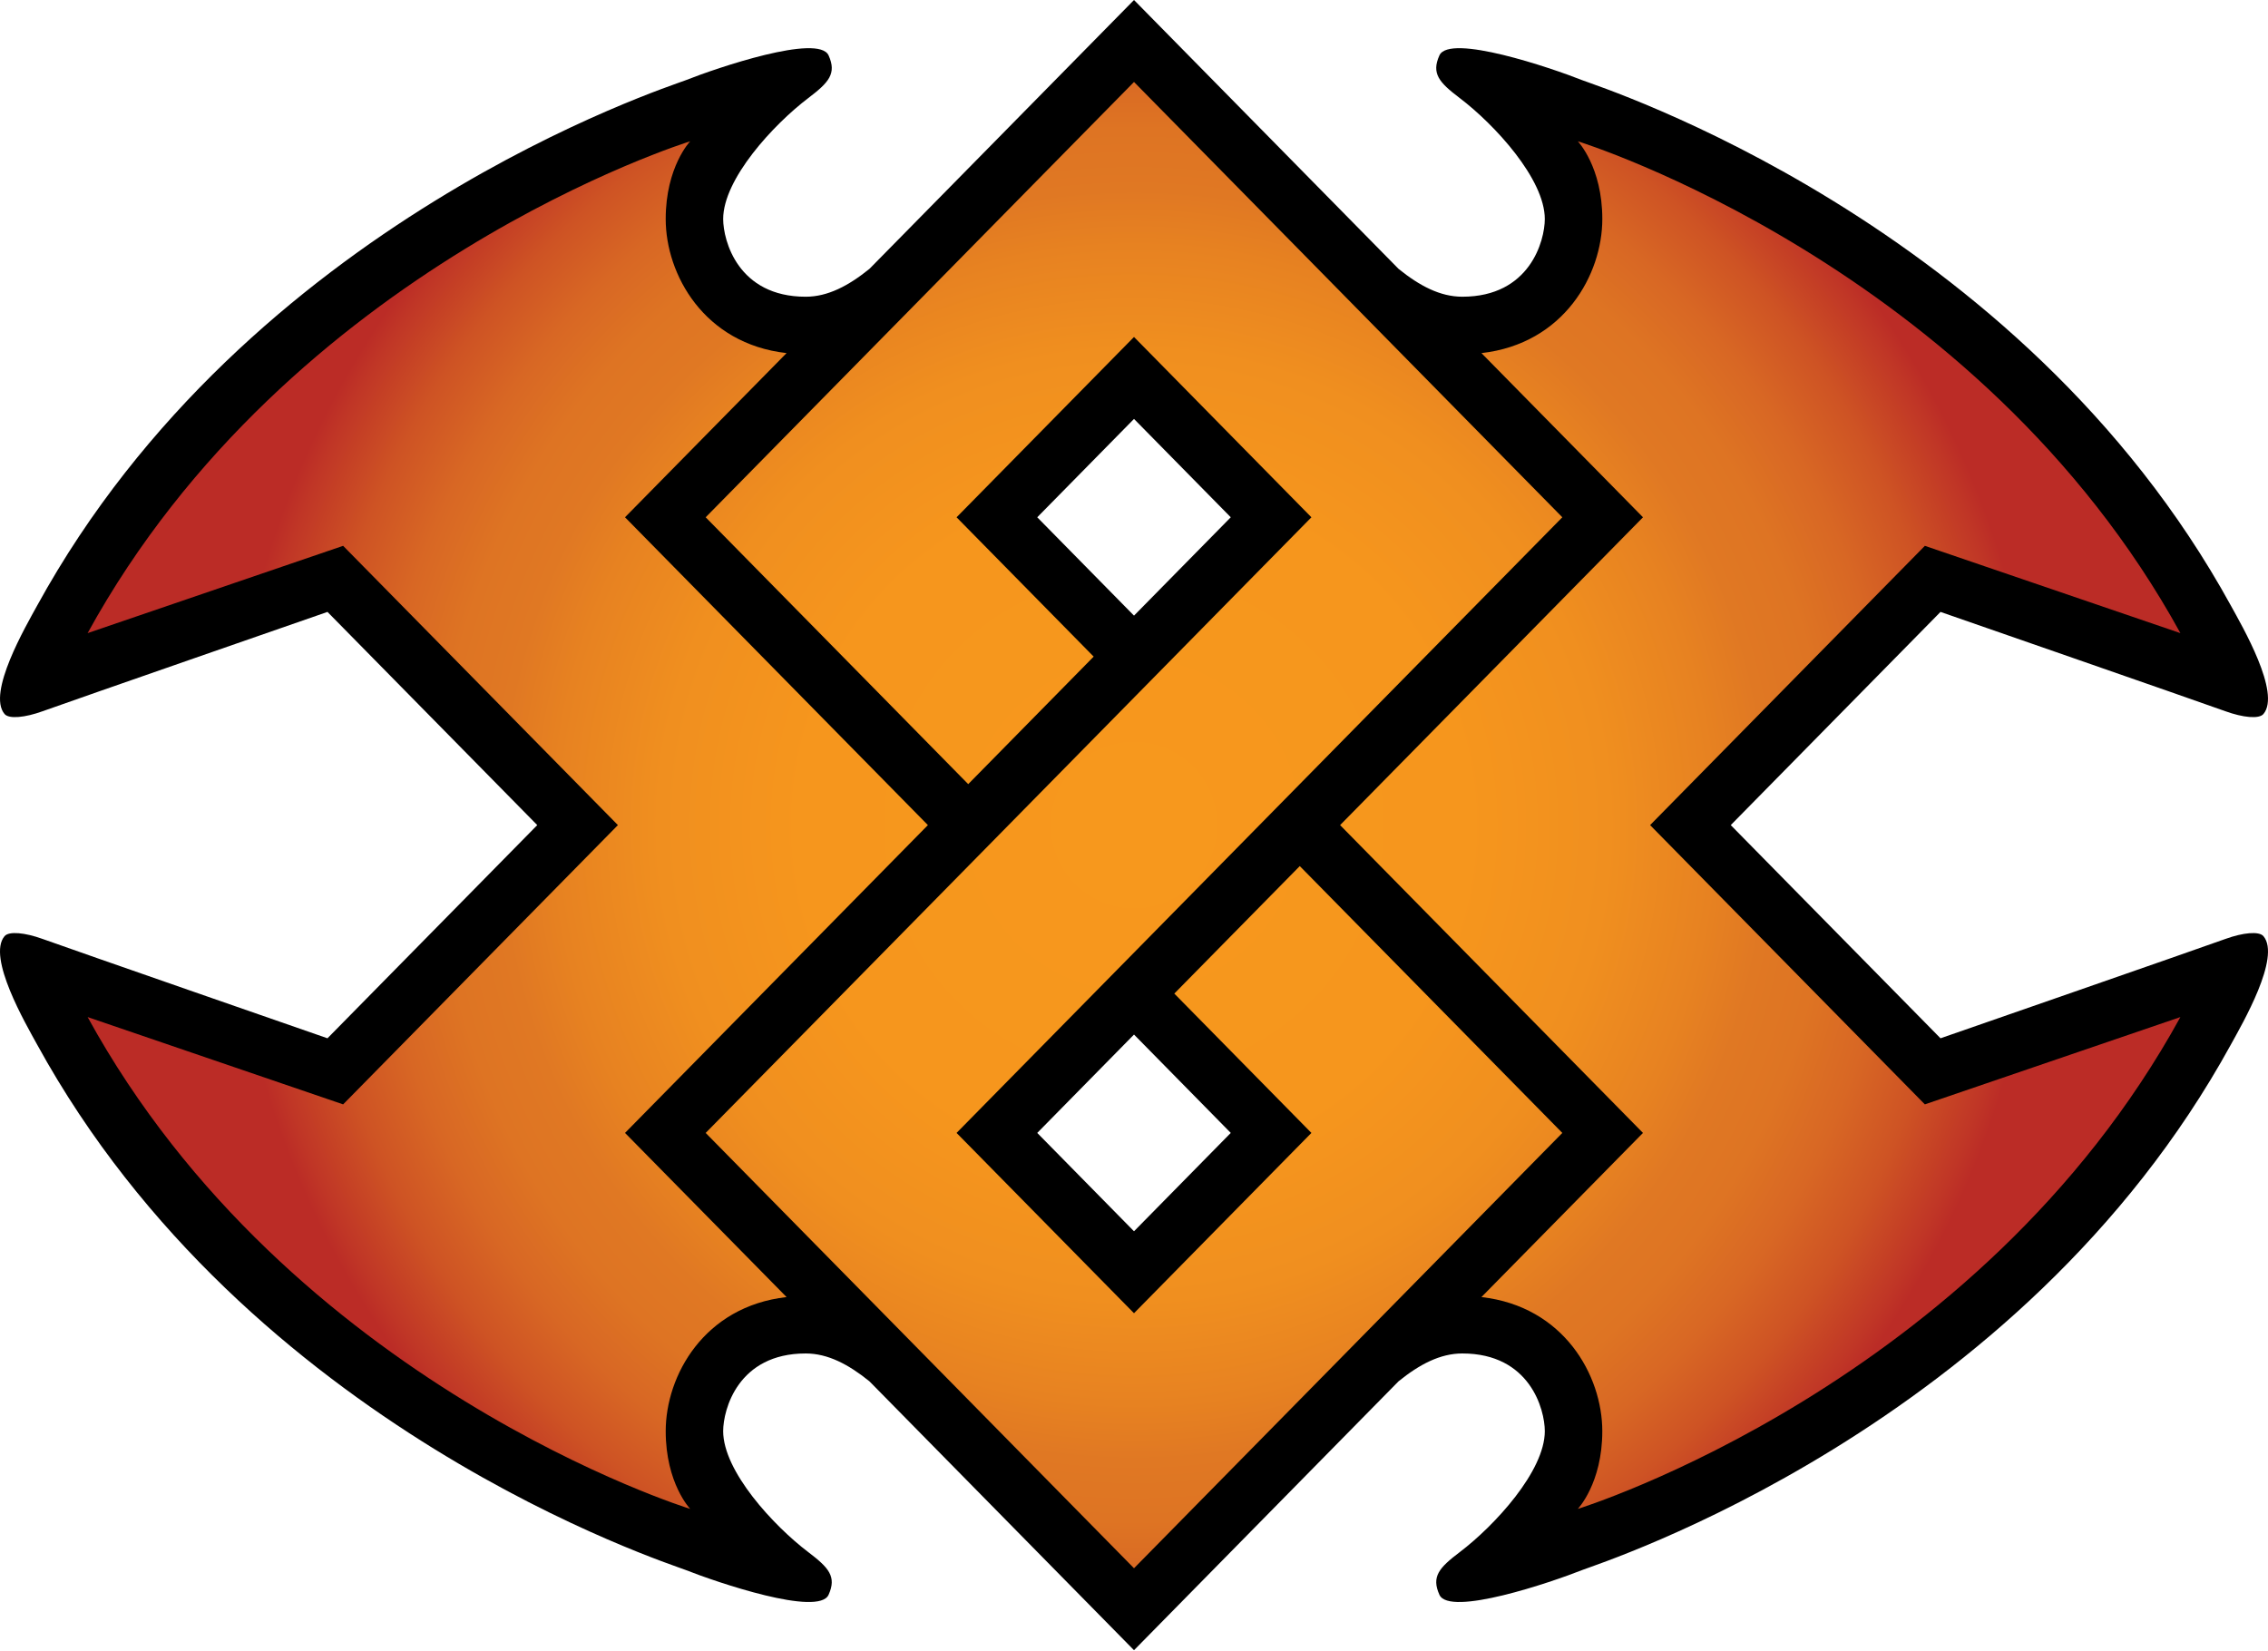
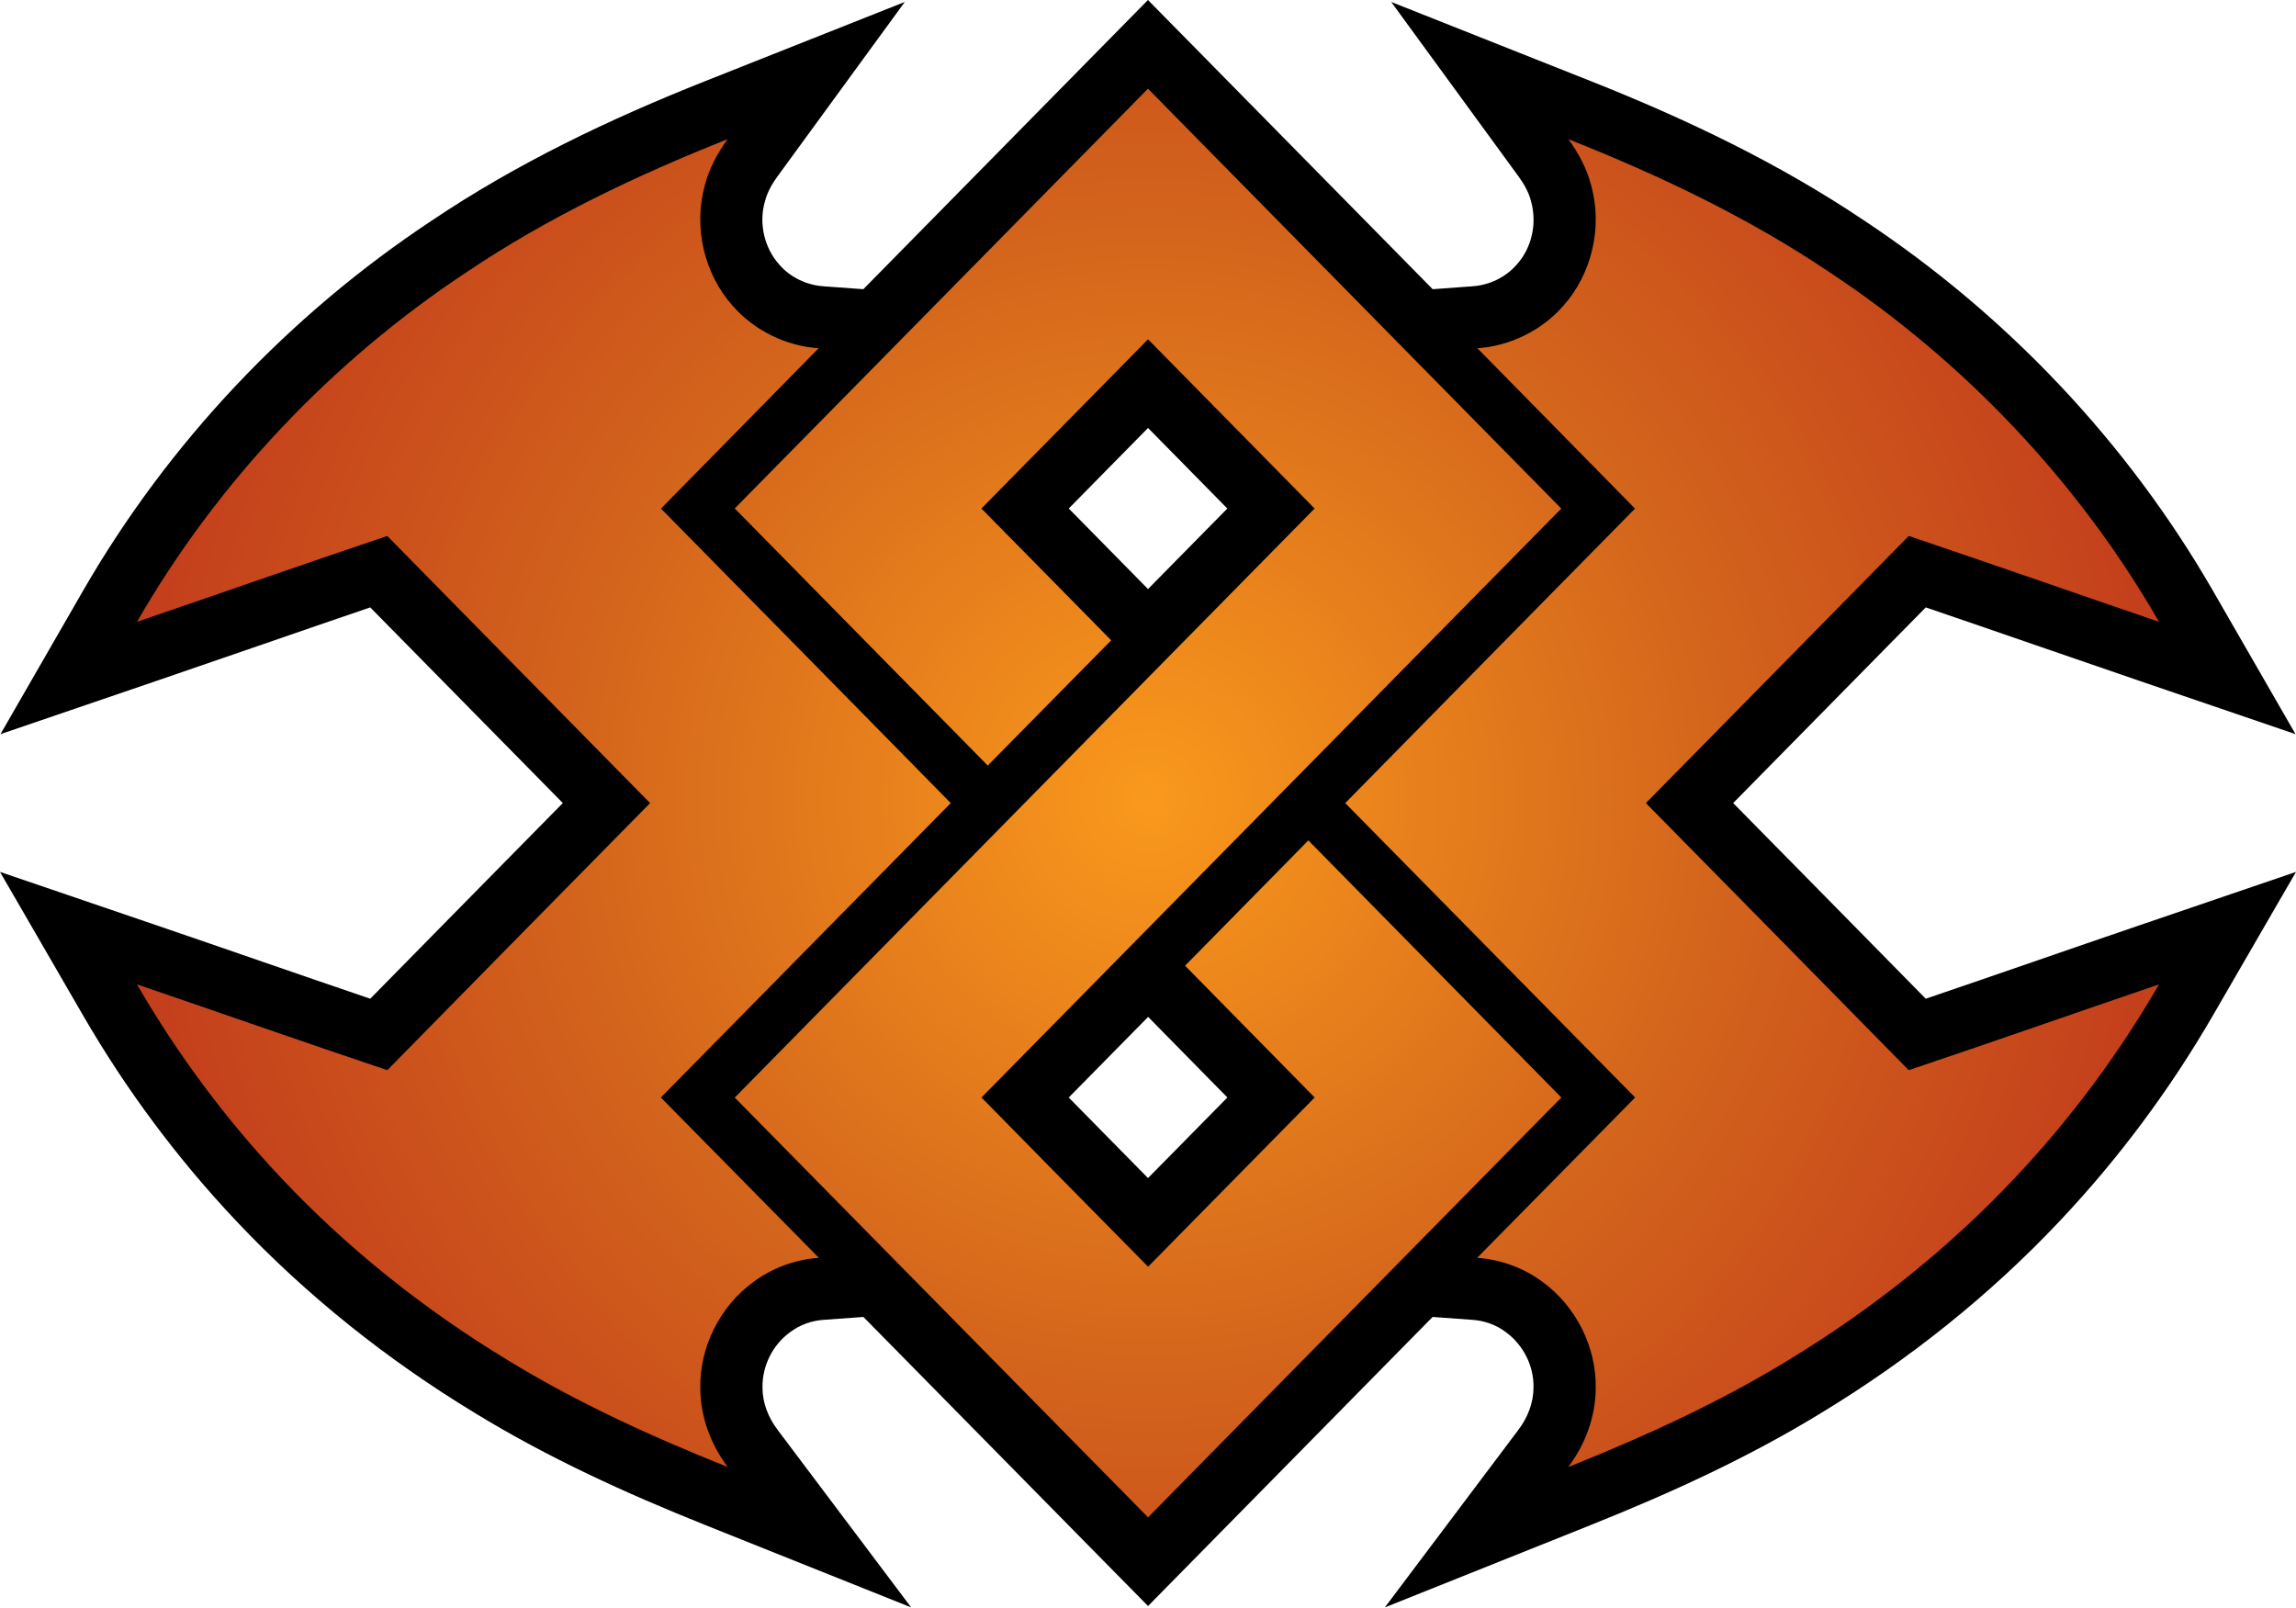
- <svg xmlns="http://www.w3.org/2000/svg" version="1.1" id="svg8" x="0px" y="0px" width="240.5" height="175" viewBox="0 0 240.5 175" enable-background="new 0 0 246 180" xml:space="preserve">
-   <defs id="defs10" />
-   <g id="g10" transform="translate(-2.635434,-2.35)">
-     <g id="g1">
-       <path d="m 238.614,101.924 c -2.812,1.021 -30.206,10.533 -30.206,10.533 L 186.165,89.85 208.408,67.242 c 0,0 27.395,9.512 30.206,10.531 1.86,0.676 3.569,0.85 4.037,0.296 1.881,-2.217 -2.25,-9.308 -3.462,-11.513 C 216.809,25.8 172.216,11.568 170.438,10.861 167.126,9.546 156.33,5.88 155.271,8.226 c -0.864,1.921 -0.038,2.86 2.146,4.516 3.713,2.816 9.03,8.598 9.03,12.833 0,2.292 -1.571,8.241 -8.749,8.241 -2.351,0 -4.544,-1.163 -6.757,-2.952 L 122.886,2.35 94.832,30.862 c -2.215,1.79 -4.409,2.955 -6.759,2.955 -7.178,0 -8.751,-5.949 -8.751,-8.241 0,-4.235 5.319,-10.017 9.033,-12.833 2.182,-1.656 3.011,-2.595 2.146,-4.516 C 89.439,5.88 78.645,9.547 75.334,10.862 73.553,11.568 28.962,25.8 6.583,66.556 5.371,68.761 1.24,75.852 3.119,78.069 c 0.47,0.554 2.179,0.38 4.04,-0.296 C 9.97,76.754 37.362,67.242 37.362,67.242 L 59.607,89.85 37.361,112.457 c 0,0 -27.392,-9.512 -30.203,-10.533 -1.86,-0.674 -3.57,-0.848 -4.04,-0.296 -1.879,2.22 2.252,9.308 3.464,11.513 22.38,40.756 66.971,54.988 68.751,55.697 3.312,1.315 14.106,4.981 15.167,2.633 0.864,-1.921 0.035,-2.86 -2.146,-4.516 -3.713,-2.816 -9.033,-8.599 -9.033,-12.833 0,-2.293 1.573,-8.241 8.751,-8.241 2.349,0 4.542,1.162 6.757,2.952 l 28.057,28.517 28.056,-28.52 c 2.213,-1.787 4.406,-2.949 6.757,-2.949 7.178,0 8.749,5.948 8.749,8.241 0,4.234 -5.317,10.017 -9.03,12.833 -2.185,1.655 -3.011,2.595 -2.146,4.516 1.059,2.349 11.855,-1.317 15.167,-2.633 1.778,-0.709 46.371,-14.941 68.751,-55.697 1.212,-2.205 5.343,-9.293 3.462,-11.513 -0.468,-0.552 -2.177,-0.378 -4.038,0.296 z m -105.467,-44.718 -10.261,10.43 -10.261,-10.43 10.261,-10.43 z m -20.522,65.287 10.261,-10.431 10.261,10.431 -10.261,10.43 z" id="path1" />
-     </g>
-     <radialGradient id="SVGID_1_" cx="122.886" cy="89.85" r="96.236" gradientUnits="userSpaceOnUse">
-       <stop offset="0" style="stop-color:#F7981D" id="stop1" />
-       <stop offset="0.367" style="stop-color:#F6961D" id="stop2" />
-       <stop offset="0.523" style="stop-color:#F08F1F" id="stop3" />
-       <stop offset="0.638" style="stop-color:#E78221" id="stop4" />
-       <stop offset="0.7" style="stop-color:#E07823" id="stop5" />
-       <stop offset="0.767" style="stop-color:#DE7423" id="stop6" />
-       <stop offset="0.837" style="stop-color:#D86724" id="stop7" />
-       <stop offset="0.908" style="stop-color:#CE5324" id="stop8" />
-       <stop offset="0.979" style="stop-color:#C03626" id="stop9" />
-       <stop offset="1" style="stop-color:#BB2C26" id="stop10" />
+ <svg xmlns="http://www.w3.org/2000/svg" id="Layer_2" width="295.235" height="206.708" viewBox="0 0 295.235 206.708">
+   <defs>
+     <style>.cls-1{fill:url(#radial-gradient);}.cls-2{fill-rule:evenodd;}</style>
+     <radialGradient id="radial-gradient" cx="-156.328" cy="498.605" fx="-156.328" fy="498.605" r="1" gradientTransform="translate(23223.58 73703.624) scale(147.6125 -147.6125)" gradientUnits="userSpaceOnUse">
+       <stop offset="0" stop-color="#f9991c" />
+       <stop offset=".5" stop-color="#d3641c" />
+       <stop offset="1" stop-color="#bf331c" />
    </radialGradient>
-     <path fill="url(#SVGID_1_)" d="m 68.913,122.493 17.131,17.408 c -8.756,0.99 -12.816,8.337 -12.816,14.221 0,5.533 2.595,8.243 2.595,8.243 0,0 -42.447,-13.098 -63.896,-52.158 L 39.021,119.466 68.159,89.85 39.02,60.233 11.926,69.491 c 21.45,-39.062 63.896,-52.158 63.896,-52.158 0,0 -2.595,2.71 -2.595,8.241 0,5.883 4.061,13.232 12.816,14.221 L 68.912,57.205 101.03,89.85 Z m 107.944,0 -17.129,17.408 c 8.756,0.99 12.816,8.337 12.816,14.221 0,5.533 -2.598,8.243 -2.598,8.243 0,0 42.449,-13.098 63.899,-52.158 l -27.097,9.259 -29.135,-29.616 29.137,-29.616 27.097,9.258 C 212.397,30.43 169.948,17.334 169.948,17.334 c 0,0 2.598,2.71 2.598,8.241 0,5.883 -4.061,13.232 -12.816,14.221 l 17.129,17.41 -32.119,32.644 z m -49.697,-14.777 14.538,14.777 -18.812,19.12 -18.815,-19.12 64.234,-65.287 -45.419,-46.164 -45.42,46.164 27.84,28.299 13.303,-13.523 -14.538,-14.775 18.815,-19.122 18.812,19.122 -64.232,65.287 45.42,46.164 45.419,-46.164 -27.84,-28.299 z" id="path10" style="fill:url(#SVGID_1_)" />
+   </defs>
+   <g id="Layer_1-2">
+     <path class="cls-2" d="M111.012,37.19l-5.169-.379c-2.132-.157-4.2-1.136-5.607-2.749l-.031-.036c-1.933-2.163-2.637-5.276-1.873-8.025l.023-.084c.323-1.265.956-2.324,1.673-3.306L116.346.249l-25.731,10.21c-12.224,4.851-24.156,10.546-35.088,17.902-18.326,12.137-33.859,28.533-44.847,47.608L.059,94.409l20.138-6.876c9.144-3.121,18.264-6.308,27.41-9.424,8.248,8.394,16.511,16.773,24.765,25.161-8.259,8.386-16.518,16.767-24.763,25.162-9.145-3.106-18.264-6.298-27.413-9.42L0,112.123l10.689,18.468c5.535,9.564,12.18,18.482,19.764,26.504,9.011,9.544,19.376,17.795,30.594,24.6,9.366,5.739,19.376,10.31,29.554,14.383l26.563,10.63-17.197-22.866c-1.161-1.543-1.92-3.424-1.92-5.364v-.061c-.043-2.795,1.328-5.485,3.532-7.093l.036-.026c1.254-.937,2.737-1.46,4.252-1.57l5.156-.373,30.899,31.386,5.702,5.788,5.699-5.791,30.892-31.383,5.152.373c1.515.11,2.998.633,4.217,1.543l.036.027c2.24,1.634,3.61,4.324,3.568,7.058l-.001.061c0,2.001-.759,3.882-1.92,5.425l-17.196,22.866,26.562-10.63c10.179-4.073,20.189-8.644,29.555-14.383,11.218-6.805,21.582-15.056,30.594-24.6,7.583-8.022,14.229-16.94,19.764-26.504l10.689-18.468-20.196,6.889c-9.149,3.122-18.268,6.314-27.414,9.42-8.244-8.395-16.504-16.776-24.762-25.162,8.254-8.388,16.516-16.767,24.764-25.161,9.147,3.116,18.267,6.303,27.41,9.424l20.138,6.876-10.621-18.44c-10.987-19.075-26.52-35.471-44.87-47.624-10.926-7.348-22.85-13.039-35.064-17.886L178.889.249l16.318,22.362c.717.982,1.35,2.041,1.651,3.222l.021.084c.787,2.833.084,5.946-1.817,8.074l-.032.035c-1.438,1.649-3.506,2.628-5.638,2.785l-5.168.379c-10.3-10.468-20.605-20.934-30.91-31.4l-5.702-5.79-5.7,5.792c-10.3,10.465-20.597,20.933-30.9,31.398ZM147.634,130.768l-10.209,10.37c3.396,3.455,6.793,6.909,10.195,10.359,3.4-3.455,6.802-6.909,10.204-10.364l-10.19-10.365ZM147.62,75.75l10.198-10.357c-3.397-3.455-6.795-6.908-10.195-10.361-3.399,3.453-6.795,6.907-10.194,10.36l10.191,10.358Z" />
+     <path class="cls-1" d="M94.476,65.386c17.721-17.981,35.425-35.986,53.138-53.983,17.721,17.997,35.441,35.994,53.146,53.999-24.855,25.244-49.709,50.481-74.555,75.733,7.134,7.256,14.268,14.519,21.426,21.759,7.134-7.256,14.276-14.503,21.418-21.759-5.558-5.647-11.107-11.302-16.664-16.949,5.281-5.371,10.571-10.733,15.852-16.112,10.847,11.018,21.694,22.035,32.533,33.061-17.713,18.005-35.433,35.994-53.146,53.991-17.721-17.989-35.425-35.994-53.146-53.983,24.838-25.269,49.717-50.489,74.563-75.75-7.134-7.256-14.268-14.511-21.418-21.759-7.15,7.248-14.276,14.511-21.426,21.759,5.574,5.639,11.123,11.302,16.689,16.949-5.289,5.371-10.587,10.741-15.876,16.104-10.839-11.026-21.702-22.027-32.533-33.061ZM201.669,17.895c1.316,1.804,2.389,3.794,2.941,5.964,1.479,5.322.097,11.343-3.583,15.462-2.779,3.185-6.841,5.159-11.05,5.468,6.744,6.882,13.52,13.731,20.264,20.613-12.423,12.626-24.855,25.236-37.261,37.871,12.423,12.626,24.846,25.244,37.278,37.863-6.768,6.866-13.536,13.739-20.313,20.613,3.031.219,5.988,1.292,8.426,3.112,4.266,3.112,6.898,8.328,6.817,13.618,0,3.664-1.333,7.256-3.526,10.173,9.766-3.908,19.378-8.279,28.365-13.788,10.611-6.435,20.418-14.235,28.941-23.262,7.158-7.573,13.431-15.99,18.655-25.017-10.741,3.664-21.442,7.426-32.191,11.034-11.245-11.464-22.523-22.896-33.792-34.345,11.261-11.456,22.547-22.888,33.8-34.353,10.749,3.624,21.45,7.378,32.183,11.042-10.376-18.013-25.049-33.491-42.38-44.964-10.457-7.036-21.881-12.464-33.573-17.103ZM93.566,17.895c-1.316,1.804-2.389,3.794-2.941,5.964-1.479,5.322-.098,11.343,3.583,15.462,2.779,3.185,6.841,5.159,11.05,5.468-6.744,6.882-13.52,13.731-20.264,20.613,12.423,12.626,24.855,25.236,37.261,37.871-12.423,12.626-24.846,25.244-37.278,37.863,6.768,6.866,13.536,13.739,20.313,20.613-3.031.219-5.988,1.292-8.426,3.112-4.266,3.112-6.898,8.328-6.817,13.618,0,3.664,1.333,7.256,3.526,10.173-9.766-3.908-19.378-8.279-28.365-13.788-10.611-6.435-20.418-14.235-28.941-23.262-7.158-7.573-13.431-15.99-18.655-25.017,10.741,3.664,21.442,7.426,32.191,11.034,11.245-11.464,22.523-22.896,33.792-34.345-11.261-11.456-22.547-22.888-33.8-34.353-10.749,3.624-21.45,7.378-32.183,11.042,10.376-18.013,25.049-33.491,42.38-44.964,10.457-7.036,21.881-12.464,33.573-17.103ZM94.476,65.386h0v-.008.008Z" />
  </g>
</svg>
